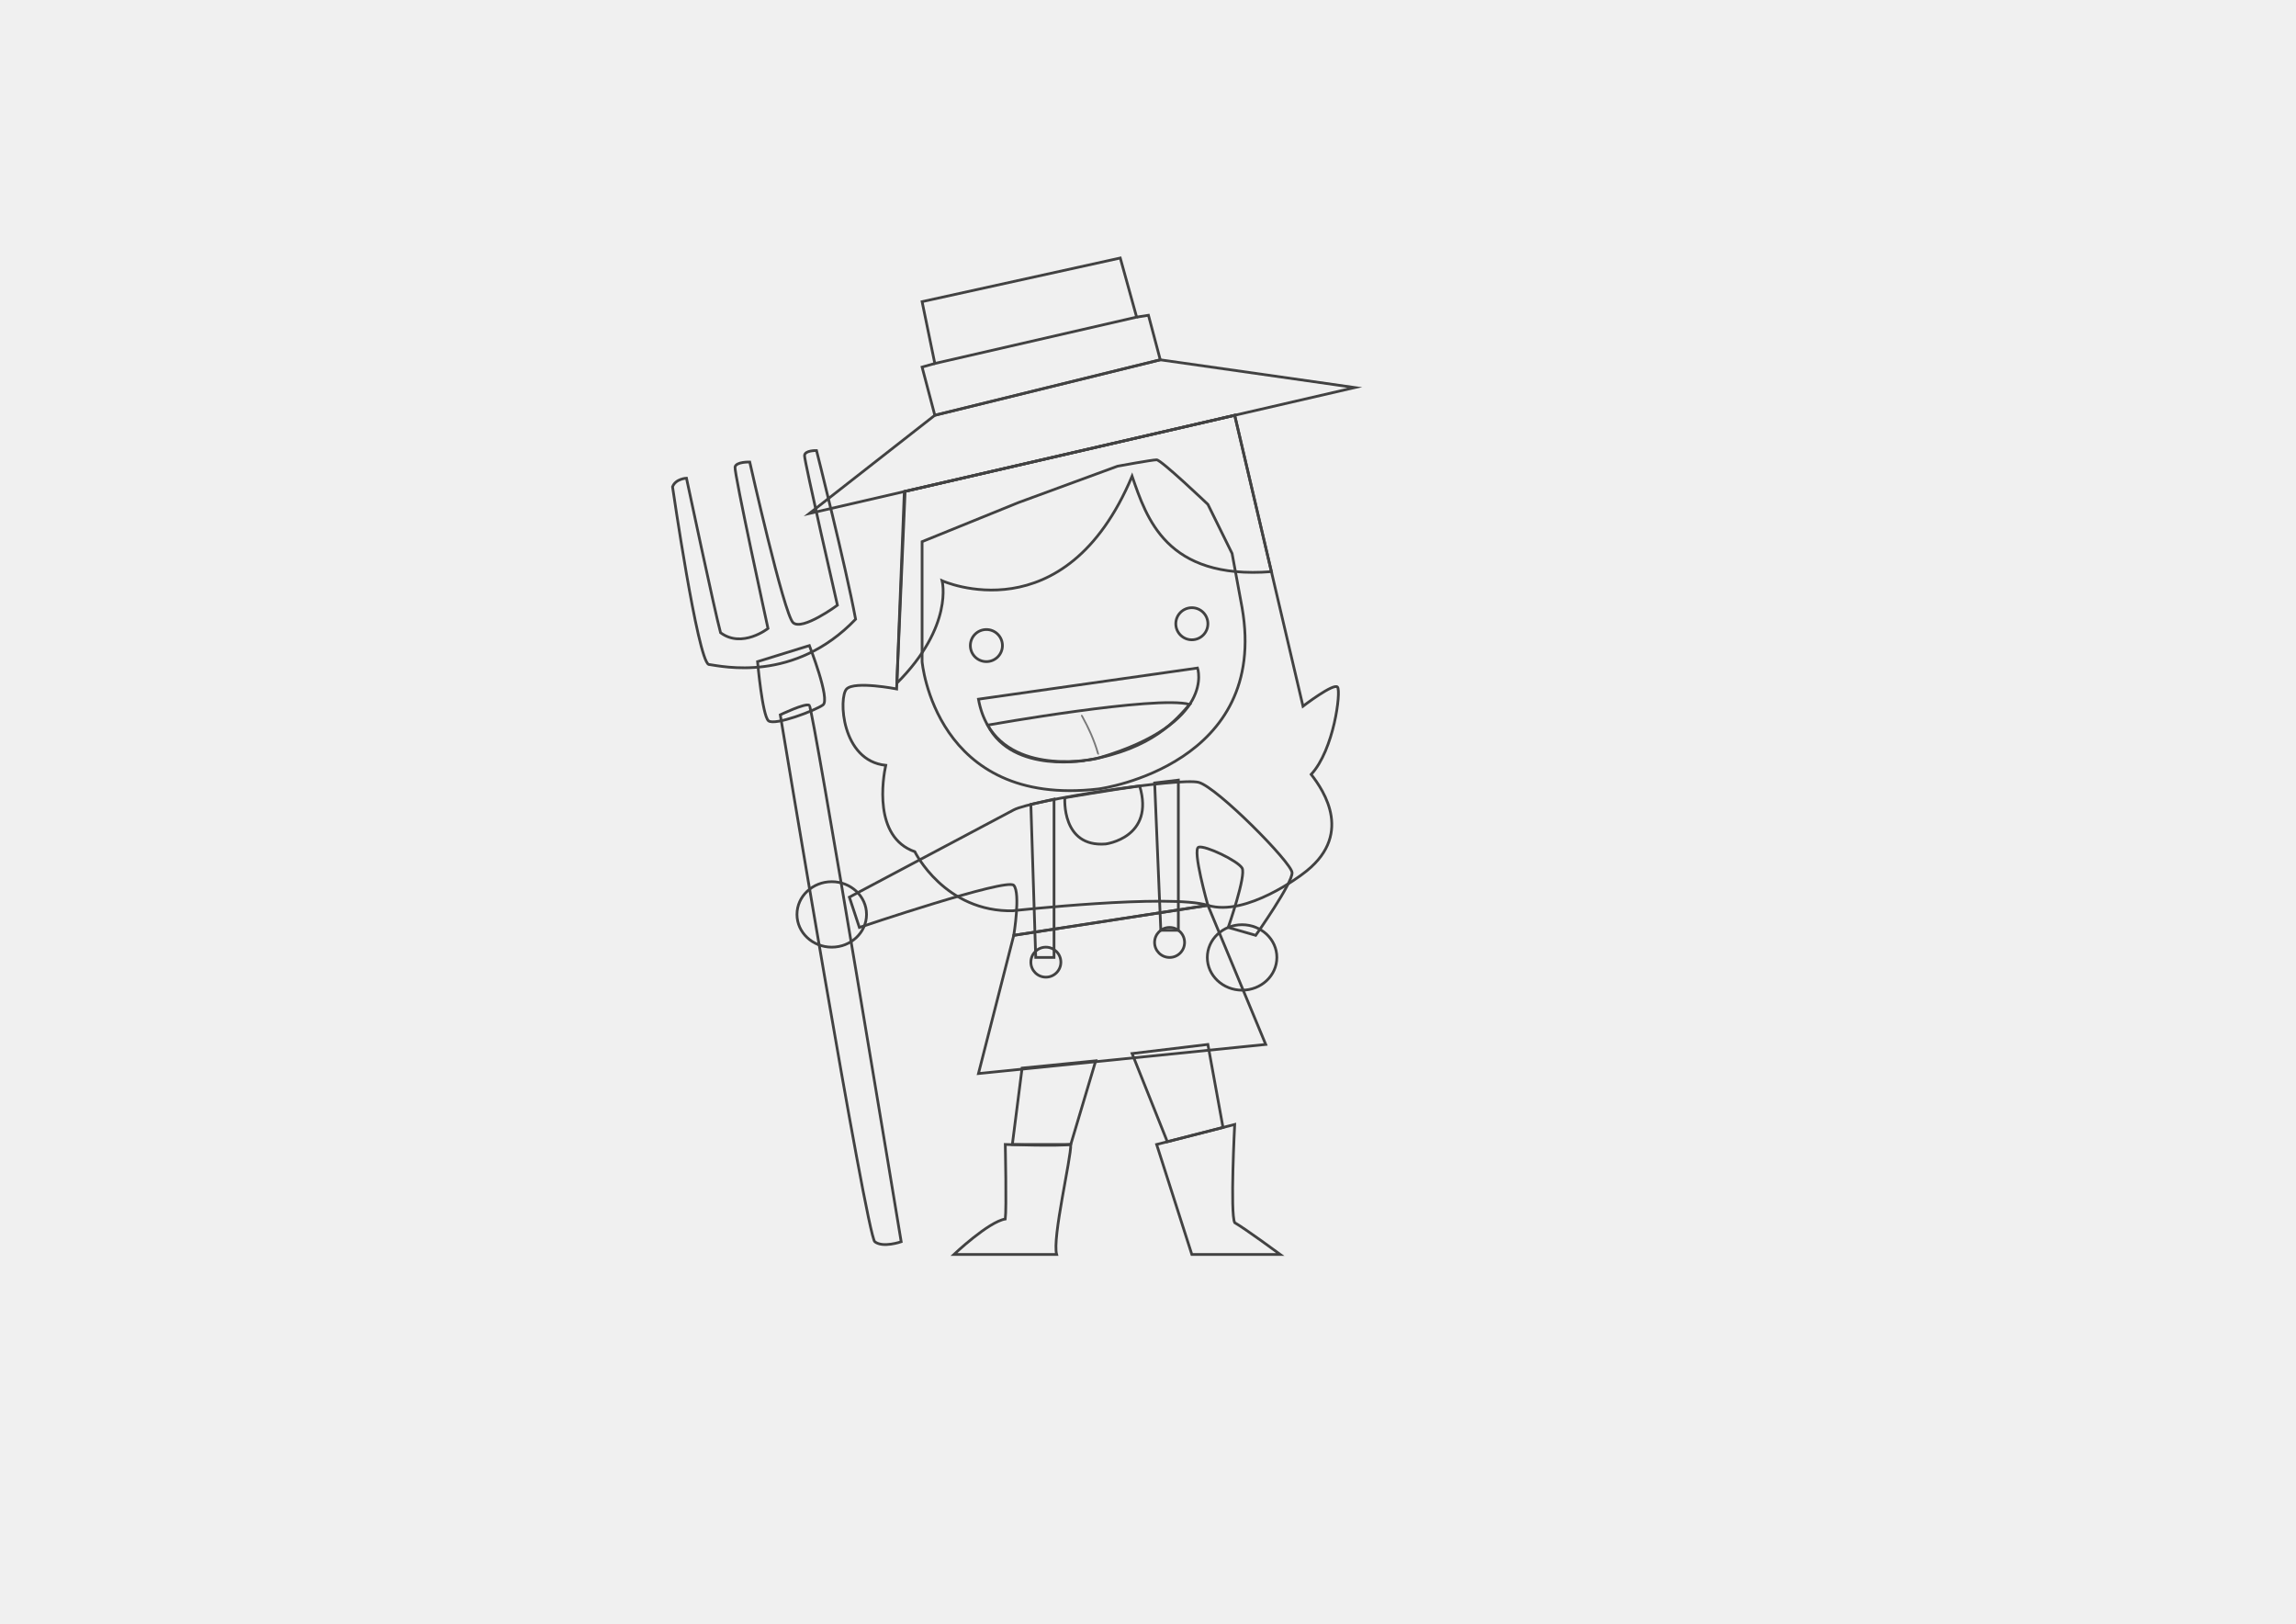
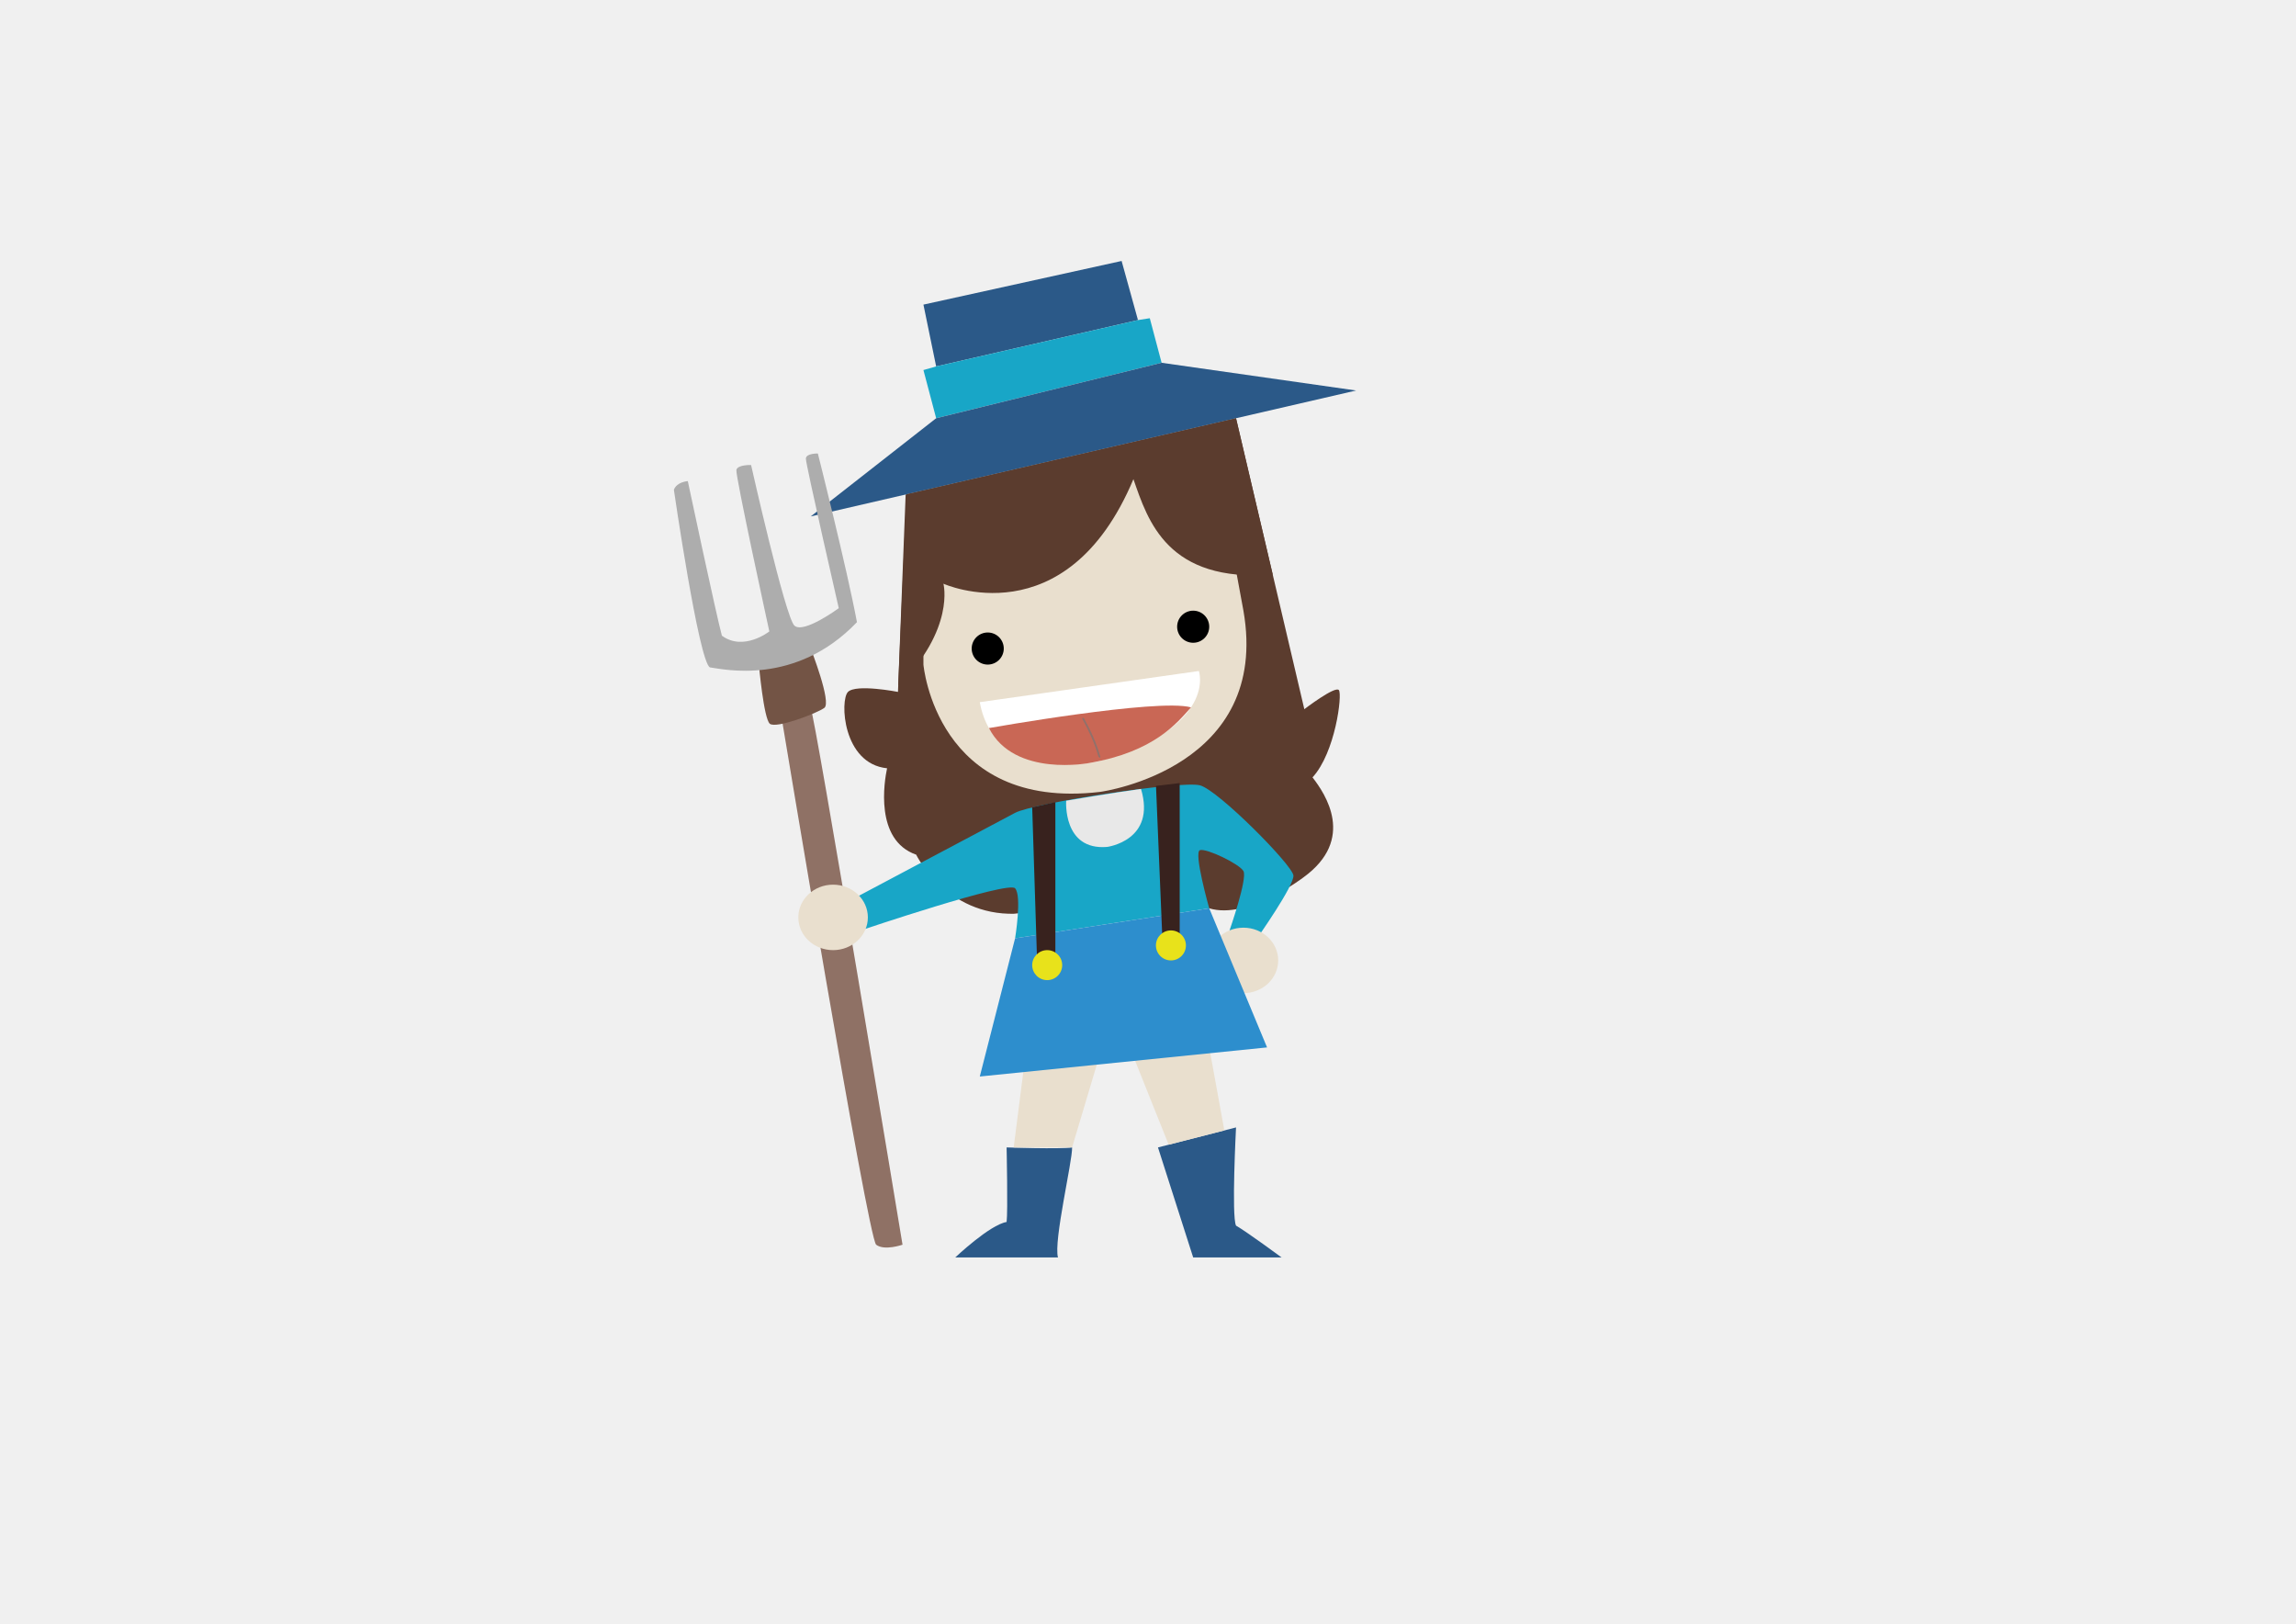
<svg xmlns="http://www.w3.org/2000/svg" version="1.1" x="0px" y="0px" width="841.89px" height="595.28px" viewBox="0 0 841.89 595.28" enable-background="new 0 0 841.89 595.28" xml:space="preserve">
-   <g id="Calque_1" display="none">
-     <path display="inline" fill="#5B3C2E" d="M371.692,335.006c0,0,57.575-6.34,71.702-2.007s34.54-11.334,34.54-11.334   c19.333-14,8-30.666,3.333-36.666c8.333-9,11-30.333,9.667-32s-12.667,7-12.667,7l-25.043-106.667L332.08,181.296l-2.812,72.369   c0,0-15.333-3-18.333,0s-2,26.333,14.333,28c-1,4.667-4.666,26.333,10.667,31.667c0,0,10.89,22.334,36.278,21.667" />
-     <polygon display="inline" fill="#2B5988" points="417.268,117.343 411.268,95.676 338.602,111.676 343.268,134.343  " />
-     <polyline display="inline" fill="#18A6C7" points="343.268,134.343 338.602,135.666 343.268,153.333 425.935,132.999    421.602,116.666 417.268,117.343  " />
-     <path display="inline" fill="none" d="M464.602,210.666" />
-     <path display="inline" fill="#E9DFCE" d="M455.935,223.882c10,57.217-50.68,66.218-52.667,66.45c-60,7-64.666-46.686-64.666-46.686   v-1.312v-42.669l35.333-14.333l36.333-13.333c0,0,12.668-2.333,14.334-2.333s18.793,16.333,18.793,16.333l8.873,18L455.935,223.882   z" />
-     <path display="inline" fill="#FFFFFF" d="M359.268,257.422l80.334-11.423c0,0,7,20.147-36,32.907   c-1.75,0.665-30.298,6.5-40.98-11.986C361.095,264.279,359.934,261.142,359.268,257.422z" />
-     <polygon display="inline" fill="#2B5988" points="343.268,153.333 425.935,132.999 497.268,143.166 297.268,189.332  " />
-     <path display="inline" fill="#2B5988" d="M387.935,460.999h-37.667c0,0,12.667-12,18.833-13c0.5-3.666,0-27.333,0-27.333   s19.526,0.667,24.013,0C393.268,425.666,386.268,454.999,387.935,460.999z" />
-     <path display="inline" fill="#2B5988" d="M453.225,413.333c0,0-1.71,32.667,0,36c4.043,2.333,16.71,11.666,16.71,11.666h-32.423   l-12.91-40.333L453.225,413.333z" />
-     <polygon display="inline" fill="#E9DFCE" points="415.602,387.333 428.522,419.661 448.935,414.432 443.395,383.999  " />
-     <polygon display="inline" fill="#E9DFCE" points="375.268,392.666 371.692,420.666 393.114,420.666 402.268,389.999  " />
-     <path display="inline" fill="#8F7165" d="M286.601,263.149c0,0,31.667,190.848,34.667,193.182s9.667,0,9.667,0   s-32.334-195.666-33.667-196.666S286.601,263.149,286.601,263.149z" />
-     <path display="inline" fill="#735445" d="M278.268,243.647c0,0,1.75,19.767,4,21.685s17.25-3.792,20-5.812s-5-21.755-5-21.755   L278.268,243.647z" />
-     <path display="inline" fill="#18A6C7" d="M372.212,297.999c-6.855,3.64-60.278,32-60.278,32l3.667,11.106   c0,0,54.056-18.273,56.611-15.439s0,18.334,0,18.334l71.182-11c0,0-5.865-20.668-3.371-21.334s14.328,5,15.911,7.667   s-5.09,21.772-5.09,21.772l10.09,2.895c0,0,13.583-19.25,13.333-23s-27.488-31.25-34.244-33.083S379.068,294.359,372.212,297.999z" />
-     <ellipse display="inline" fill="#E9DFCE" cx="305.476" cy="336.332" rx="12.75" ry="12" />
-     <ellipse display="inline" fill="#E9DFCE" cx="455.934" cy="352.104" rx="12.75" ry="12" />
-     <polygon display="inline" fill="#2D8ECD" points="372.212,343.999 359.268,394.666 464.602,383.999 443.395,332.999  " />
-     <path display="inline" fill="#E8E8E8" d="M390.943,293.552c0,0-1.342,18.279,14.991,16.947c0,0,18.11-2.309,12.444-21.272   C408.551,290.565,390.943,293.552,390.943,293.552z" />
-     <polygon display="inline" fill="#38221E" points="378.484,295.983 380.268,352.104 386.98,352.104 386.98,294.072  " />
-     <circle display="inline" fill="#E8E21B" cx="383.984" cy="353.832" r="5.5" />
-     <polygon display="inline" fill="#38221E" points="423.876,288.118 426.132,342.15 432.566,342.15 432.566,287.085 423.876,288.118     " />
-     <circle display="inline" fill="#E8E21B" cx="429.35" cy="346.604" r="5.5" />
-     <path display="inline" fill="none" d="M278.268,243.647" />
-     <path display="inline" fill="none" d="M278.268,243.647" />
-     <path display="inline" fill="#ADADAD" d="M247.097,179.564c0,0,9.171,63.185,13.226,65.112c5.002,0.684,31.445,6.872,53.9-16.572   c-3.692-19.797-14.333-61.832-14.333-61.832s-4.332-0.141-4.396,1.858s12.059,54.837,12.059,54.837s-12.9,9.503-16.259,6.392   s-15.887-58.881-15.887-58.881s-4.997-0.162-5.395,1.826c-0.398,1.988,12.084,59.189,12.084,59.189s-9.457,7.432-17.393,1.554   c-2.087-7.622-12.5-56.653-12.5-56.653S248.193,176.598,247.097,179.564z" />
-     <circle display="inline" cx="362.178" cy="237.765" r="5.882" />
-     <circle display="inline" cx="437.512" cy="229.765" r="5.883" />
-     <path display="inline" fill="#5B3C2E" d="M466.686,210.666c-38.666,3-45.751-19.667-51.084-35   c-24.666,58.667-69.667,38.333-69.667,38.333s4.415,16.549-16.585,37.549l3.028-70.32l120.847-27.895L466.686,210.666z" />
-     <path display="inline" fill="#C96755" d="M362.621,266.92c0,0,61.949-10.998,74.095-7.586c-5.087,5.744-13.525,16.225-37.07,20.362   C399.646,279.695,371.975,285.174,362.621,266.92z" />
-     <path display="inline" fill="#C96755" d="M397.268,263.149" />
-     <g display="inline" opacity="0.68">
+   <g id="Calque_1">
+     <path fill="#5B3C2E" d="M371.692,335.006c0,0,57.575-6.34,71.702-2.007s34.54-11.334,34.54-11.334c19.333-14,8-30.666,3.333-36.666   c8.333-9,11-30.333,9.667-32s-12.667,7-12.667,7l-25.043-106.667L332.08,181.296l-2.812,72.369c0,0-15.333-3-18.333,0   s-2,26.333,14.333,28c-1,4.667-4.666,26.333,10.667,31.667c0,0,10.89,22.334,36.278,21.667" />
+     <polygon fill="#2B5988" points="417.268,117.343 411.268,95.676 338.602,111.676 343.268,134.343  " />
+     <polyline fill="#18A6C7" points="343.268,134.343 338.602,135.666 343.268,153.333 425.935,132.999 421.602,116.666    417.268,117.343  " />
+     <path fill="none" d="M464.602,210.666" />
+     <path fill="#E9DFCE" d="M455.935,223.882c10,57.217-50.68,66.218-52.667,66.45c-60,7-64.666-46.686-64.666-46.686v-1.312v-42.669   l35.333-14.333l36.333-13.333c0,0,12.668-2.333,14.334-2.333s18.793,16.333,18.793,16.333l8.873,18L455.935,223.882z" />
+     <path fill="#FFFFFF" d="M359.268,257.422l80.334-11.423c0,0,7,20.147-36,32.907c-1.75,0.665-30.298,6.5-40.98-11.986   C361.095,264.279,359.934,261.142,359.268,257.422z" />
+     <polygon fill="#2B5988" points="343.268,153.333 425.935,132.999 497.268,143.166 297.268,189.332  " />
+     <path fill="#2B5988" d="M387.935,460.999h-37.667c0,0,12.667-12,18.833-13c0.5-3.666,0-27.333,0-27.333s19.526,0.667,24.013,0   C393.268,425.666,386.268,454.999,387.935,460.999z" />
+     <path fill="#2B5988" d="M453.225,413.333c0,0-1.71,32.667,0,36c4.043,2.333,16.71,11.666,16.71,11.666h-32.423l-12.91-40.333   L453.225,413.333z" />
+     <polygon fill="#E9DFCE" points="415.602,387.333 428.522,419.661 448.935,414.432 443.395,383.999  " />
+     <polygon fill="#E9DFCE" points="375.268,392.666 371.692,420.666 393.114,420.666 402.268,389.999  " />
+     <path fill="#8F7165" d="M286.601,263.149c0,0,31.667,190.848,34.667,193.182s9.667,0,9.667,0s-32.334-195.666-33.667-196.666   S286.601,263.149,286.601,263.149z" />
+     <path fill="#735445" d="M278.268,243.647c0,0,1.75,19.767,4,21.685s17.25-3.792,20-5.812s-5-21.755-5-21.755L278.268,243.647z" />
+     <path fill="#18A6C7" d="M372.212,297.999c-6.855,3.64-60.278,32-60.278,32l3.667,11.106c0,0,54.056-18.273,56.611-15.439   s0,18.334,0,18.334l71.182-11c0,0-5.865-20.668-3.371-21.334s14.328,5,15.911,7.667s-5.09,21.772-5.09,21.772l10.09,2.895   c0,0,13.583-19.25,13.333-23s-27.488-31.25-34.244-33.083S379.068,294.359,372.212,297.999z" />
+     <ellipse fill="#E9DFCE" cx="305.476" cy="336.332" rx="12.75" ry="12" />
+     <ellipse fill="#E9DFCE" cx="455.934" cy="352.104" rx="12.75" ry="12" />
+     <polygon fill="#2D8ECD" points="372.212,343.999 359.268,394.666 464.602,383.999 443.395,332.999  " />
+     <path fill="#E8E8E8" d="M390.943,293.552c0,0-1.342,18.279,14.991,16.947c0,0,18.11-2.309,12.444-21.272   C408.551,290.565,390.943,293.552,390.943,293.552z" />
+     <polygon fill="#38221E" points="378.484,295.983 380.268,352.104 386.98,352.104 386.98,294.072  " />
+     <circle fill="#E8E21B" cx="383.984" cy="353.832" r="5.5" />
+     <polygon fill="#38221E" points="423.876,288.118 426.132,342.15 432.566,342.15 432.566,287.085 423.876,288.118  " />
+     <circle fill="#E8E21B" cx="429.35" cy="346.604" r="5.5" />
+     <path fill="none" d="M278.268,243.647" />
+     <path fill="none" d="M278.268,243.647" />
+     <path fill="#ADADAD" d="M247.097,179.564c0,0,9.171,63.185,13.226,65.112c5.002,0.684,31.445,6.872,53.9-16.572   c-3.692-19.797-14.333-61.832-14.333-61.832s-4.332-0.141-4.396,1.858s12.059,54.837,12.059,54.837s-12.9,9.503-16.259,6.392   s-15.887-58.881-15.887-58.881s-4.997-0.162-5.395,1.826c-0.398,1.988,12.084,59.189,12.084,59.189s-9.457,7.432-17.393,1.554   c-2.087-7.622-12.5-56.653-12.5-56.653S248.193,176.598,247.097,179.564z" />
+     <circle cx="362.178" cy="237.765" r="5.882" />
+     <circle cx="437.512" cy="229.765" r="5.883" />
+     <path fill="#5B3C2E" d="M466.686,210.666c-38.666,3-45.751-19.667-51.084-35c-24.666,58.667-69.667,38.333-69.667,38.333   s4.415,16.549-16.585,37.549l3.028-70.32l120.847-27.895L466.686,210.666z" />
+     <path fill="#C96755" d="M362.621,266.92c0,0,61.949-10.998,74.095-7.586c-5.087,5.744-13.525,16.225-37.07,20.362   C399.646,279.695,371.975,285.174,362.621,266.92z" />
+     <path fill="#C96755" d="M397.268,263.149" />
+     <g opacity="0.68">
      <g>
        <path fill="#757575" d="M396.98,263.794c2.363,4.252,4.419,8.764,5.744,13.449c0.165,0.582,0.933,0.818,0.705,0.013     c-1.354-4.784-3.462-9.414-5.875-13.755C397.191,262.847,396.613,263.133,396.98,263.794L396.98,263.794z" />
      </g>
    </g>
-     <path display="inline" fill="none" stroke="#424242" stroke-miterlimit="10" d="M543.236,237.01" />
-     <path display="inline" fill="none" stroke="#424242" stroke-miterlimit="10" d="M543.236,237.01" />
+     <path fill="none" stroke="#424242" stroke-miterlimit="10" d="M543.236,237.01" />
+     <path fill="none" stroke="#424242" stroke-miterlimit="10" d="M543.236,237.01" />
  </g>
-   <g id="Calque_3">
-     <path fill="none" stroke="#424242" stroke-miterlimit="10" d="M371.202,333.918c0,0,57.575-6.34,71.702-2.008   c14.127,4.334,34.54-11.334,34.54-11.334c19.333-14,8-30.665,3.333-36.665c8.333-9,11-30.333,9.667-32s-12.667,7-12.667,7   l-25.043-106.667L331.59,180.208l-2.812,72.369c0,0-15.333-3-18.333,0s-2,26.333,14.333,28c-1,4.667-4.666,26.333,10.667,31.667   c0,0,10.89,22.334,36.278,21.666" />
-     <polygon fill="none" stroke="#424242" stroke-miterlimit="10" points="416.777,116.255 410.777,94.588 338.111,110.588    342.777,133.255  " />
-     <polyline fill="none" stroke="#424242" stroke-miterlimit="10" points="342.777,133.255 338.111,134.578 342.777,152.245    425.444,131.911 421.111,115.578 416.777,116.255  " />
-     <path fill="none" stroke="#424242" stroke-miterlimit="10" d="M464.111,209.578" />
-     <path fill="none" stroke="#424242" stroke-miterlimit="10" d="M455.444,222.794c10,57.217-50.68,66.218-52.667,66.45   c-60,7-64.666-46.686-64.666-46.686v-1.312v-42.669l35.333-14.333l36.333-13.333c0,0,12.668-2.333,14.334-2.333   s18.793,16.333,18.793,16.333l8.873,18L455.444,222.794z" />
-     <path fill="none" stroke="#424242" stroke-miterlimit="10" d="M358.777,256.334l80.334-11.423c0,0,7,20.147-36,32.907   c-1.75,0.665-30.298,6.5-40.98-11.986C360.605,263.191,359.443,260.054,358.777,256.334z" />
-     <polygon fill="none" stroke="#424242" stroke-miterlimit="10" points="342.777,152.245 425.444,131.911 496.777,142.078    296.777,188.244  " />
-     <path fill="none" stroke="#424242" stroke-miterlimit="10" d="M387.444,459.91h-37.667c0,0,12.667-12,18.834-13   c0.5-3.666,0-27.332,0-27.332s19.525,0.666,24.013,0C392.777,424.578,385.777,453.91,387.444,459.91z" />
-     <path fill="none" stroke="#424242" stroke-miterlimit="10" d="M452.734,412.244c0,0-1.71,32.668,0,36   c4.043,2.334,16.71,11.666,16.71,11.666h-32.423l-12.91-40.332L452.734,412.244z" />
-     <polygon fill="none" stroke="#424242" stroke-miterlimit="10" points="415.111,386.244 428.032,418.572 448.444,413.344    442.904,382.91  " />
-     <polygon fill="none" stroke="#424242" stroke-miterlimit="10" points="374.777,391.578 371.202,419.578 392.624,419.578    401.777,388.91  " />
-     <path fill="none" stroke="#424242" stroke-miterlimit="10" d="M286.11,262.061c0,0,31.667,190.847,34.667,193.181s9.667,0,9.667,0   s-32.334-195.665-33.667-196.665S286.11,262.061,286.11,262.061z" />
-     <path fill="none" stroke="#424242" stroke-miterlimit="10" d="M277.777,242.559c0,0,1.75,19.767,4,21.685s17.25-3.792,20-5.812   s-5-21.755-5-21.755L277.777,242.559z" />
-     <path fill="none" stroke="#424242" stroke-miterlimit="10" d="M371.723,296.911c-6.855,3.638-60.278,31.999-60.278,31.999   l3.666,11.105c0,0,54.057-18.273,56.612-15.439c2.555,2.834,0,18.334,0,18.334l71.182-11c0,0-5.865-20.668-3.371-21.334   s14.328,5,15.911,7.668c1.583,2.666-5.09,21.771-5.09,21.771l10.09,2.895c0,0,13.583-19.25,13.333-23s-27.488-31.25-34.244-33.082   S378.578,293.271,371.723,296.911z" />
-     <ellipse fill="none" stroke="#424242" stroke-miterlimit="10" cx="304.985" cy="335.244" rx="12.75" ry="12" />
-     <ellipse fill="none" stroke="#424242" stroke-miterlimit="10" cx="455.444" cy="351.016" rx="12.75" ry="12" />
-     <polygon fill="none" stroke="#424242" stroke-miterlimit="10" points="371.723,342.91 358.777,393.578 464.111,382.91    442.904,331.91  " />
-     <path fill="none" stroke="#424242" stroke-miterlimit="10" d="M390.453,292.464c0,0-1.342,18.278,14.991,16.946   c0,0,18.11-2.309,12.444-21.271C408.061,289.477,390.453,292.464,390.453,292.464z" />
-     <polygon fill="none" stroke="#424242" stroke-miterlimit="10" points="377.994,294.895 379.777,351.016 386.49,351.016    386.49,292.984  " />
-     <circle fill="none" stroke="#424242" stroke-miterlimit="10" cx="383.494" cy="352.744" r="5.5" />
-     <polygon fill="none" stroke="#424242" stroke-miterlimit="10" points="423.386,287.03 425.642,341.062 432.076,341.062    432.076,285.997 423.386,287.03  " />
-     <circle fill="none" stroke="#424242" stroke-miterlimit="10" cx="428.859" cy="345.516" r="5.5" />
-     <path fill="none" stroke="#424242" stroke-miterlimit="10" d="M246.606,178.476c0,0,9.171,63.185,13.226,65.112   c5.003,0.684,31.445,6.872,53.899-16.572c-3.691-19.797-14.332-61.832-14.332-61.832s-4.332-0.141-4.396,1.858   s12.059,54.837,12.059,54.837s-12.9,9.503-16.258,6.392c-3.359-3.111-15.888-58.881-15.888-58.881s-4.997-0.162-5.396,1.826   c-0.398,1.988,12.084,59.189,12.084,59.189s-9.457,7.432-17.393,1.554c-2.087-7.622-12.5-56.653-12.5-56.653   S247.703,175.51,246.606,178.476z" />
-     <circle fill="none" stroke="#424242" stroke-miterlimit="10" cx="361.688" cy="236.677" r="5.882" />
-     <circle fill="none" stroke="#424242" stroke-miterlimit="10" cx="437.021" cy="228.677" r="5.883" />
-     <path fill="none" stroke="#424242" stroke-miterlimit="10" d="M466.195,209.578c-38.666,3-45.751-19.667-51.084-35   c-24.666,58.667-69.667,38.333-69.667,38.333s4.415,16.549-16.585,37.549l3.028-70.32l120.847-27.895L466.195,209.578z" />
-     <path fill="none" stroke="#424242" stroke-miterlimit="10" d="M362.131,265.832c0,0,61.949-10.998,74.095-7.586   c-5.087,5.744-13.525,16.225-37.07,20.362C399.155,278.607,371.484,284.086,362.131,265.832z" />
-     <path fill="none" stroke="#424242" stroke-miterlimit="10" d="M396.777,262.061" />
-     <g opacity="0.68">
+   <g id="Calque_3" display="none">
+     <path display="inline" fill="none" stroke="#424242" stroke-miterlimit="10" d="M371.202,333.918c0,0,57.575-6.34,71.702-2.008   c14.127,4.334,34.54-11.334,34.54-11.334c19.333-14,8-30.665,3.333-36.665c8.333-9,11-30.333,9.667-32s-12.667,7-12.667,7   l-25.043-106.667L331.59,180.208l-2.812,72.369c0,0-15.333-3-18.333,0s-2,26.333,14.333,28c-1,4.667-4.666,26.333,10.667,31.667   c0,0,10.89,22.334,36.278,21.666" />
+     <polygon display="inline" fill="none" stroke="#424242" stroke-miterlimit="10" points="416.777,116.255 410.777,94.588    338.111,110.588 342.777,133.255  " />
+     <polyline display="inline" fill="none" stroke="#424242" stroke-miterlimit="10" points="342.777,133.255 338.111,134.578    342.777,152.245 425.444,131.911 421.111,115.578 416.777,116.255  " />
+     <path display="inline" fill="none" stroke="#424242" stroke-miterlimit="10" d="M464.111,209.578" />
+     <path display="inline" fill="none" stroke="#424242" stroke-miterlimit="10" d="M455.444,222.794   c10,57.217-50.68,66.218-52.667,66.45c-60,7-64.666-46.686-64.666-46.686v-1.312v-42.669l35.333-14.333l36.333-13.333   c0,0,12.668-2.333,14.334-2.333s18.793,16.333,18.793,16.333l8.873,18L455.444,222.794z" />
+     <path display="inline" fill="none" stroke="#424242" stroke-miterlimit="10" d="M358.777,256.334l80.334-11.423   c0,0,7,20.147-36,32.907c-1.75,0.665-30.298,6.5-40.98-11.986C360.605,263.191,359.443,260.054,358.777,256.334z" />
+     <polygon display="inline" fill="none" stroke="#424242" stroke-miterlimit="10" points="342.777,152.245 425.444,131.911    496.777,142.078 296.777,188.244  " />
+     <path display="inline" fill="none" stroke="#424242" stroke-miterlimit="10" d="M387.444,459.91h-37.667c0,0,12.667-12,18.834-13   c0.5-3.666,0-27.332,0-27.332s19.525,0.666,24.013,0C392.777,424.578,385.777,453.91,387.444,459.91z" />
+     <path display="inline" fill="none" stroke="#424242" stroke-miterlimit="10" d="M452.734,412.244c0,0-1.71,32.668,0,36   c4.043,2.334,16.71,11.666,16.71,11.666h-32.423l-12.91-40.332L452.734,412.244z" />
+     <polygon display="inline" fill="none" stroke="#424242" stroke-miterlimit="10" points="415.111,386.244 428.032,418.572    448.444,413.344 442.904,382.91  " />
+     <polygon display="inline" fill="none" stroke="#424242" stroke-miterlimit="10" points="374.777,391.578 371.202,419.578    392.624,419.578 401.777,388.91  " />
+     <path display="inline" fill="none" stroke="#424242" stroke-miterlimit="10" d="M286.11,262.061c0,0,31.667,190.847,34.667,193.181   s9.667,0,9.667,0s-32.334-195.665-33.667-196.665S286.11,262.061,286.11,262.061z" />
+     <path display="inline" fill="none" stroke="#424242" stroke-miterlimit="10" d="M277.777,242.559c0,0,1.75,19.767,4,21.685   s17.25-3.792,20-5.812s-5-21.755-5-21.755L277.777,242.559z" />
+     <path display="inline" fill="none" stroke="#424242" stroke-miterlimit="10" d="M371.723,296.911   c-6.855,3.638-60.278,31.999-60.278,31.999l3.666,11.105c0,0,54.057-18.273,56.612-15.439c2.555,2.834,0,18.334,0,18.334l71.182-11   c0,0-5.865-20.668-3.371-21.334s14.328,5,15.911,7.668c1.583,2.666-5.09,21.771-5.09,21.771l10.09,2.895   c0,0,13.583-19.25,13.333-23s-27.488-31.25-34.244-33.082S378.578,293.271,371.723,296.911z" />
+     <ellipse display="inline" fill="none" stroke="#424242" stroke-miterlimit="10" cx="304.985" cy="335.244" rx="12.75" ry="12" />
+     <ellipse display="inline" fill="none" stroke="#424242" stroke-miterlimit="10" cx="455.444" cy="351.016" rx="12.75" ry="12" />
+     <polygon display="inline" fill="none" stroke="#424242" stroke-miterlimit="10" points="371.723,342.91 358.777,393.578    464.111,382.91 442.904,331.91  " />
+     <path display="inline" fill="none" stroke="#424242" stroke-miterlimit="10" d="M390.453,292.464c0,0-1.342,18.278,14.991,16.946   c0,0,18.11-2.309,12.444-21.271C408.061,289.477,390.453,292.464,390.453,292.464z" />
+     <polygon display="inline" fill="none" stroke="#424242" stroke-miterlimit="10" points="377.994,294.895 379.777,351.016    386.49,351.016 386.49,292.984  " />
+     <circle display="inline" fill="none" stroke="#424242" stroke-miterlimit="10" cx="383.494" cy="352.744" r="5.5" />
+     <polygon display="inline" fill="none" stroke="#424242" stroke-miterlimit="10" points="423.386,287.03 425.642,341.062    432.076,341.062 432.076,285.997 423.386,287.03  " />
+     <circle display="inline" fill="none" stroke="#424242" stroke-miterlimit="10" cx="428.859" cy="345.516" r="5.5" />
+     <path display="inline" fill="none" stroke="#424242" stroke-miterlimit="10" d="M246.606,178.476c0,0,9.171,63.185,13.226,65.112   c5.003,0.684,31.445,6.872,53.899-16.572c-3.691-19.797-14.332-61.832-14.332-61.832s-4.332-0.141-4.396,1.858   s12.059,54.837,12.059,54.837s-12.9,9.503-16.258,6.392c-3.359-3.111-15.888-58.881-15.888-58.881s-4.997-0.162-5.396,1.826   c-0.398,1.988,12.084,59.189,12.084,59.189s-9.457,7.432-17.393,1.554c-2.087-7.622-12.5-56.653-12.5-56.653   S247.703,175.51,246.606,178.476z" />
+     <circle display="inline" fill="none" stroke="#424242" stroke-miterlimit="10" cx="361.688" cy="236.677" r="5.882" />
+     <circle display="inline" fill="none" stroke="#424242" stroke-miterlimit="10" cx="437.021" cy="228.677" r="5.883" />
+     <path display="inline" fill="none" stroke="#424242" stroke-miterlimit="10" d="M466.195,209.578   c-38.666,3-45.751-19.667-51.084-35c-24.666,58.667-69.667,38.333-69.667,38.333s4.415,16.549-16.585,37.549l3.028-70.32   l120.847-27.895L466.195,209.578z" />
+     <path display="inline" fill="none" stroke="#424242" stroke-miterlimit="10" d="M362.131,265.832c0,0,61.949-10.998,74.095-7.586   c-5.087,5.744-13.525,16.225-37.07,20.362C399.155,278.607,371.484,284.086,362.131,265.832z" />
+     <path display="inline" fill="none" stroke="#424242" stroke-miterlimit="10" d="M396.777,262.061" />
+     <g display="inline" opacity="0.68">
      <g>
        <path fill="#424242" d="M396.49,262.706c2.363,4.252,4.419,8.764,5.744,13.449c0.165,0.582,0.933,0.818,0.705,0.013     c-1.354-4.784-3.462-9.414-5.875-13.755C396.701,261.759,396.123,262.045,396.49,262.706L396.49,262.706z" />
      </g>
    </g>
  </g>
</svg>
